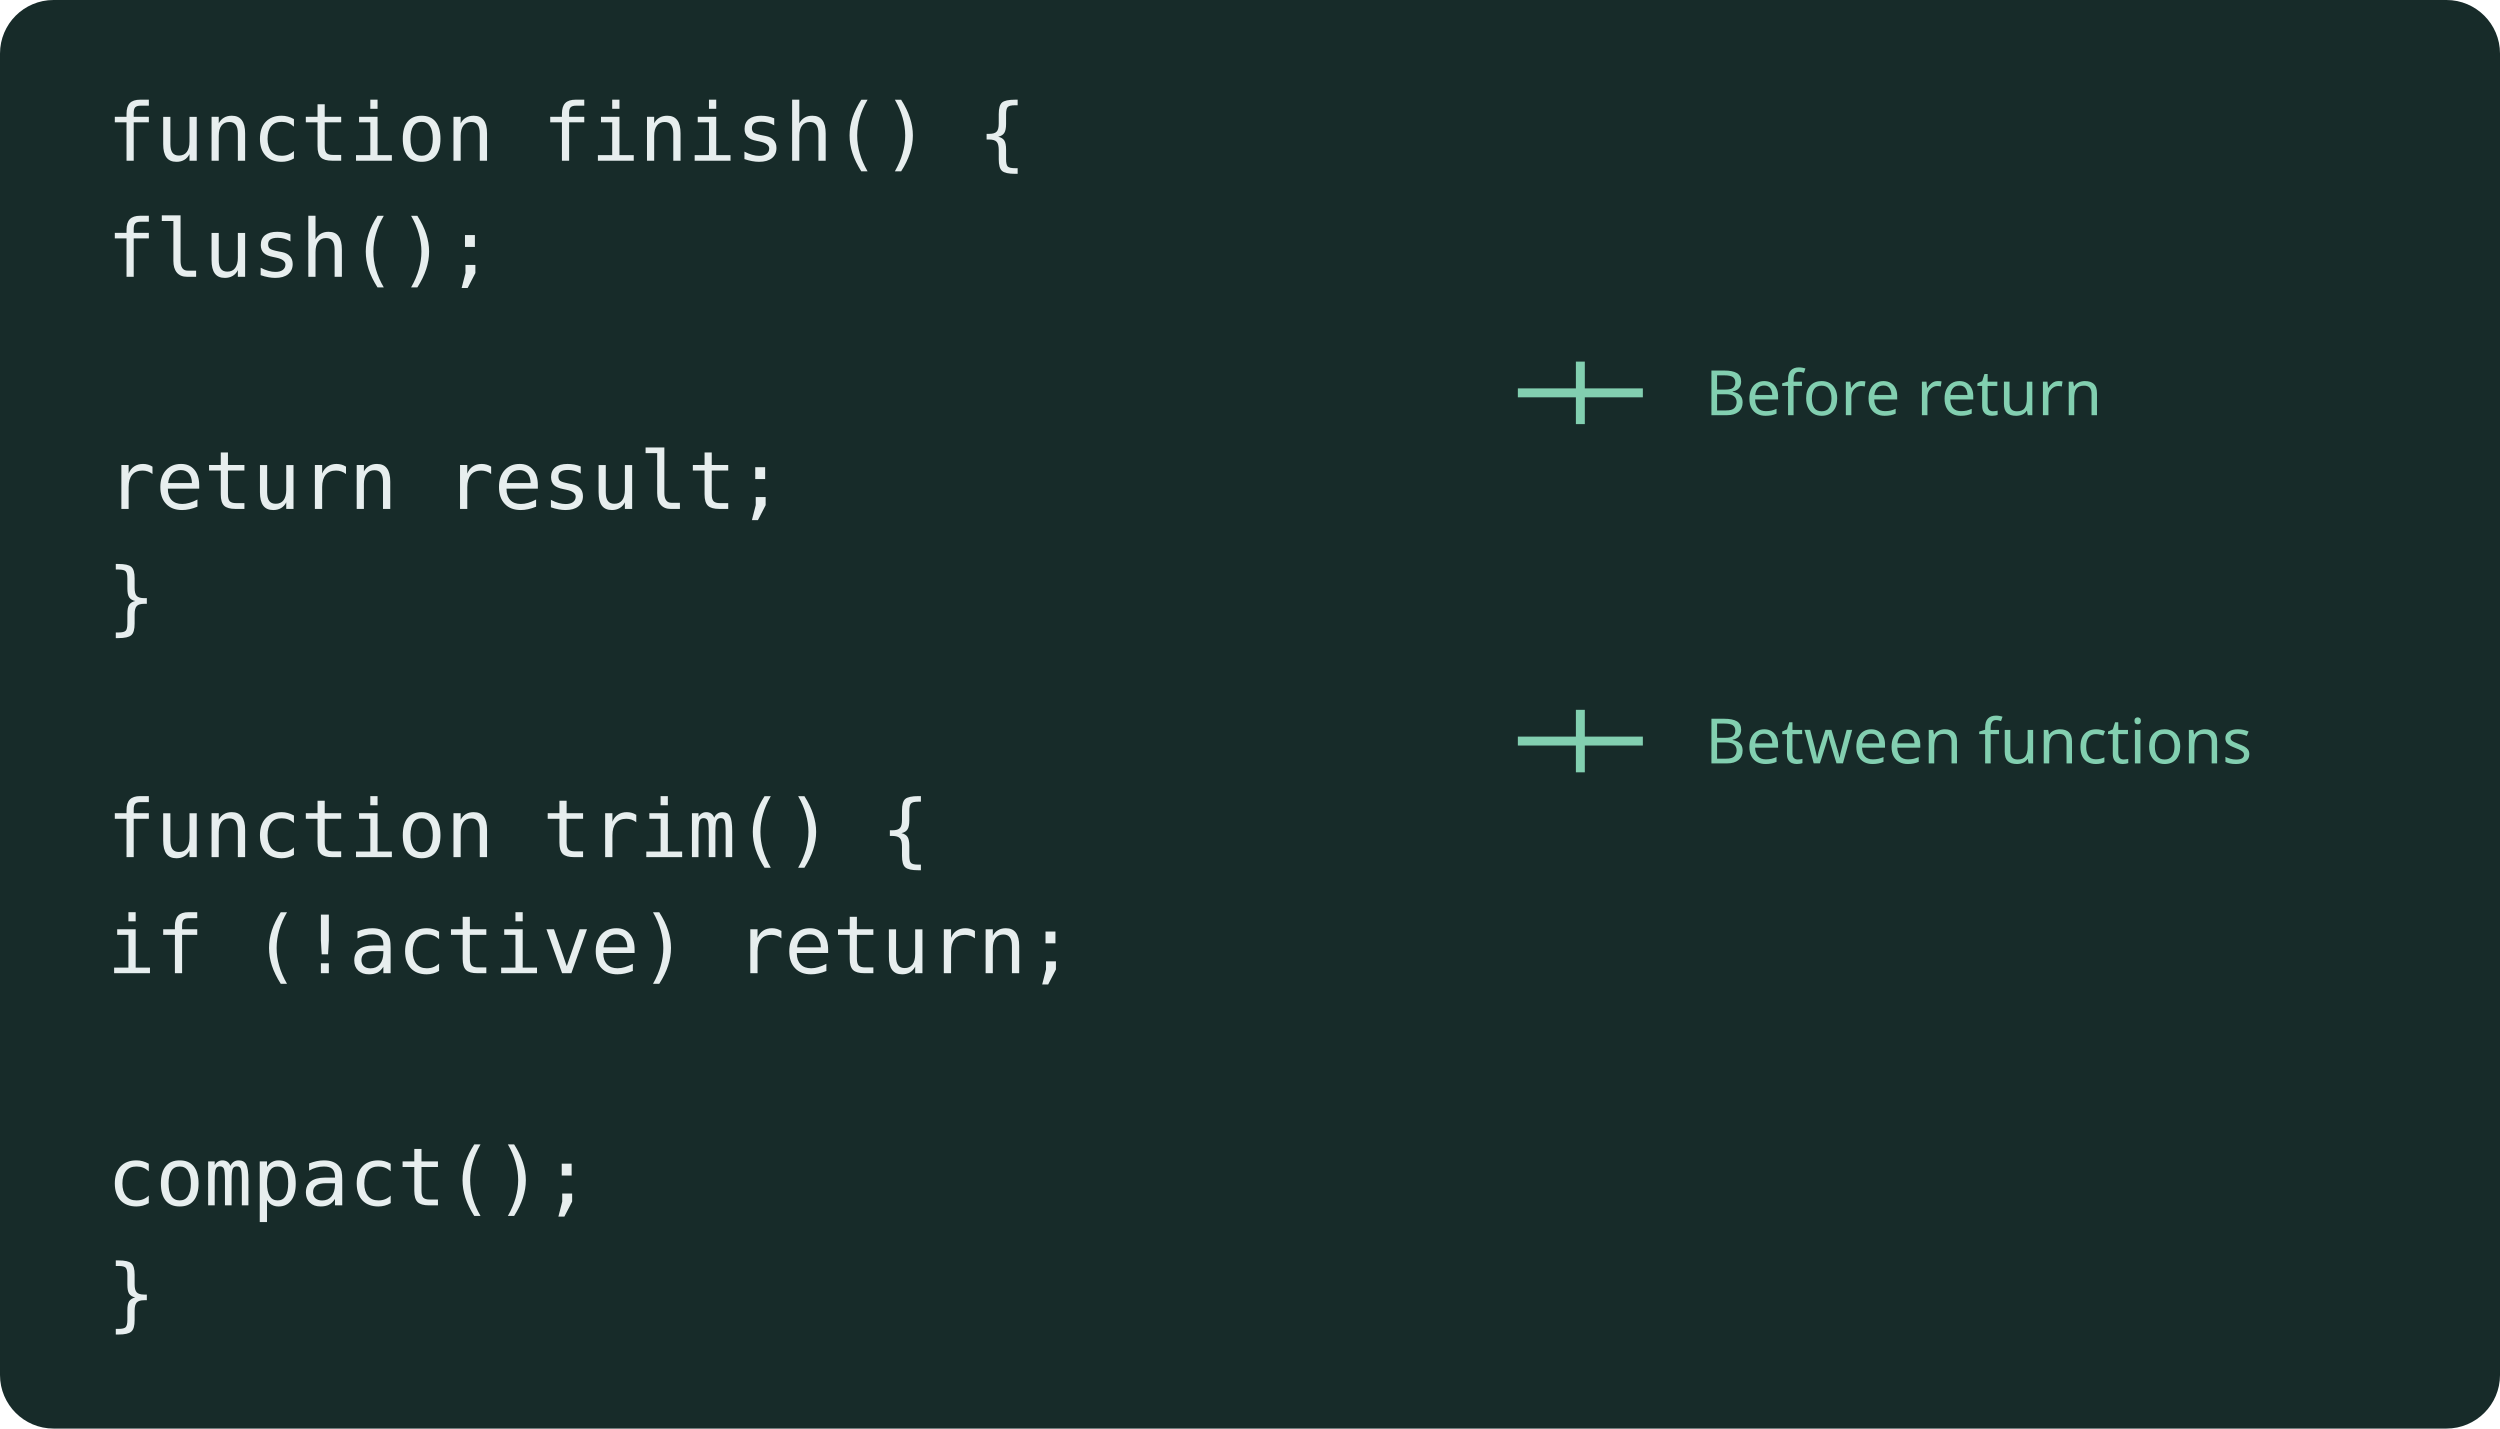
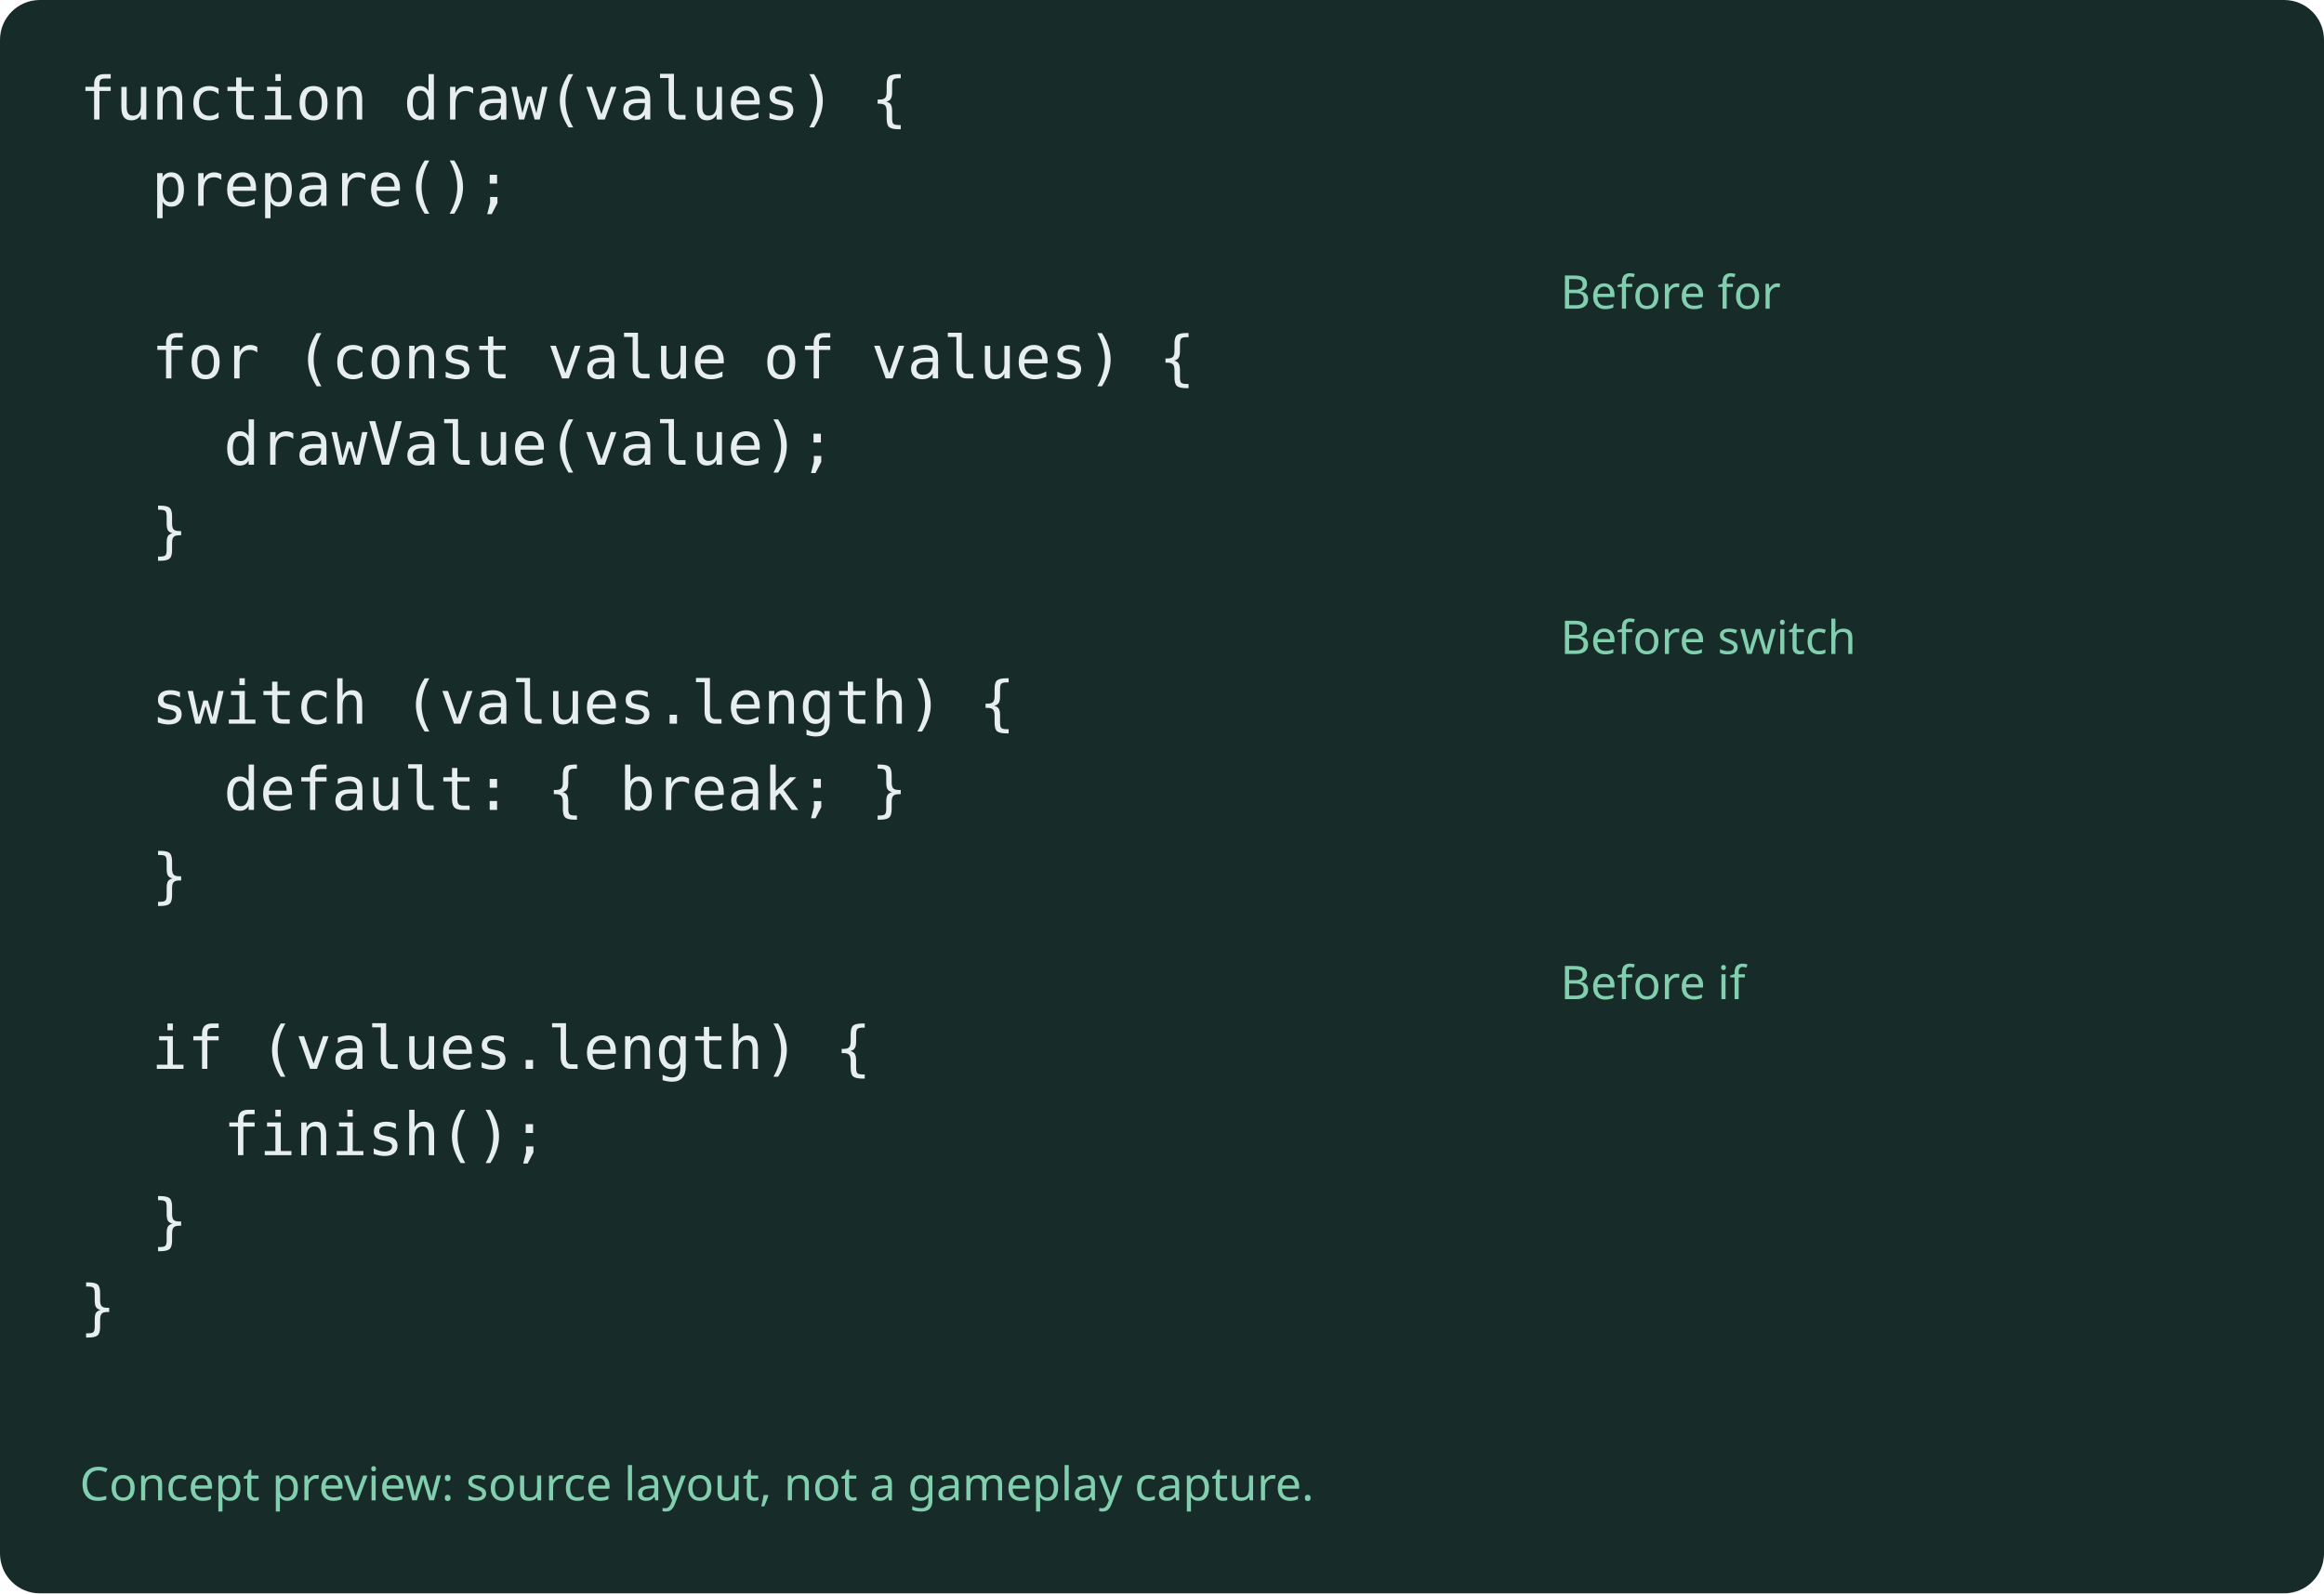
- <svg xmlns="http://www.w3.org/2000/svg" width="560" height="320" viewBox="0 0 560 320" role="img" aria-labelledby="title desc">
-   <rect width="560" height="320" rx="12" fill="#172b29" />
-   <g fill="#e7eeee" font-family="monospace" font-size="18">
-     <text x="24" y="36">function finish() {</text>
-     <text x="24" y="62">  flush();</text>
-     <text x="24" y="114">  return result;</text>
-     <text x="24" y="140">}</text>
-     <text x="24" y="192">function trim() {</text>
-     <text x="24" y="218">  if (!active) return;</text>
-     <text x="24" y="270">  compact();</text>
-     <text x="24" y="296">}</text>
-   </g>
-   <g stroke="#82cfb0" stroke-width="2">
-     <path d="M340 88h28m-14-7v14" />
-     <path d="M340 166h28m-14-7v14" />
+ <svg xmlns="http://www.w3.org/2000/svg" width="700" height="480" viewBox="0 0 700 480" role="img" aria-labelledby="title desc">
+   <rect width="700" height="480" rx="12" fill="#172b29" />
+   <g fill="#e7eeee" font-family="monospace" font-size="18" xml:space="preserve">
+     <text x="24" y="36">function draw(values) {</text>
+     <text x="24" y="62">  prepare();</text>
+     <text x="24" y="114">  for (const value of values) {</text>
+     <text x="24" y="140">    drawValue(value);</text>
+     <text x="24" y="166">  }</text>
+     <text x="24" y="218">  switch (values.length) {</text>
+     <text x="24" y="244">    default: { break; }</text>
+     <text x="24" y="270">  }</text>
+     <text x="24" y="322">  if (values.length) {</text>
+     <text x="24" y="348">    finish();</text>
+     <text x="24" y="374">  }</text>
+     <text x="24" y="400">}</text>
  </g>
  <g fill="#82cfb0" font-family="sans-serif" font-size="14">
-     <text x="382" y="93">Before return</text>
-     <text x="382" y="171">Between functions</text>
+     <text x="470" y="93">Before for</text>
+     <text x="470" y="197">Before switch</text>
+     <text x="470" y="301">Before if</text>
+     <text x="24" y="452">Concept preview: source layout, not a gameplay capture.</text>
  </g>
</svg>
